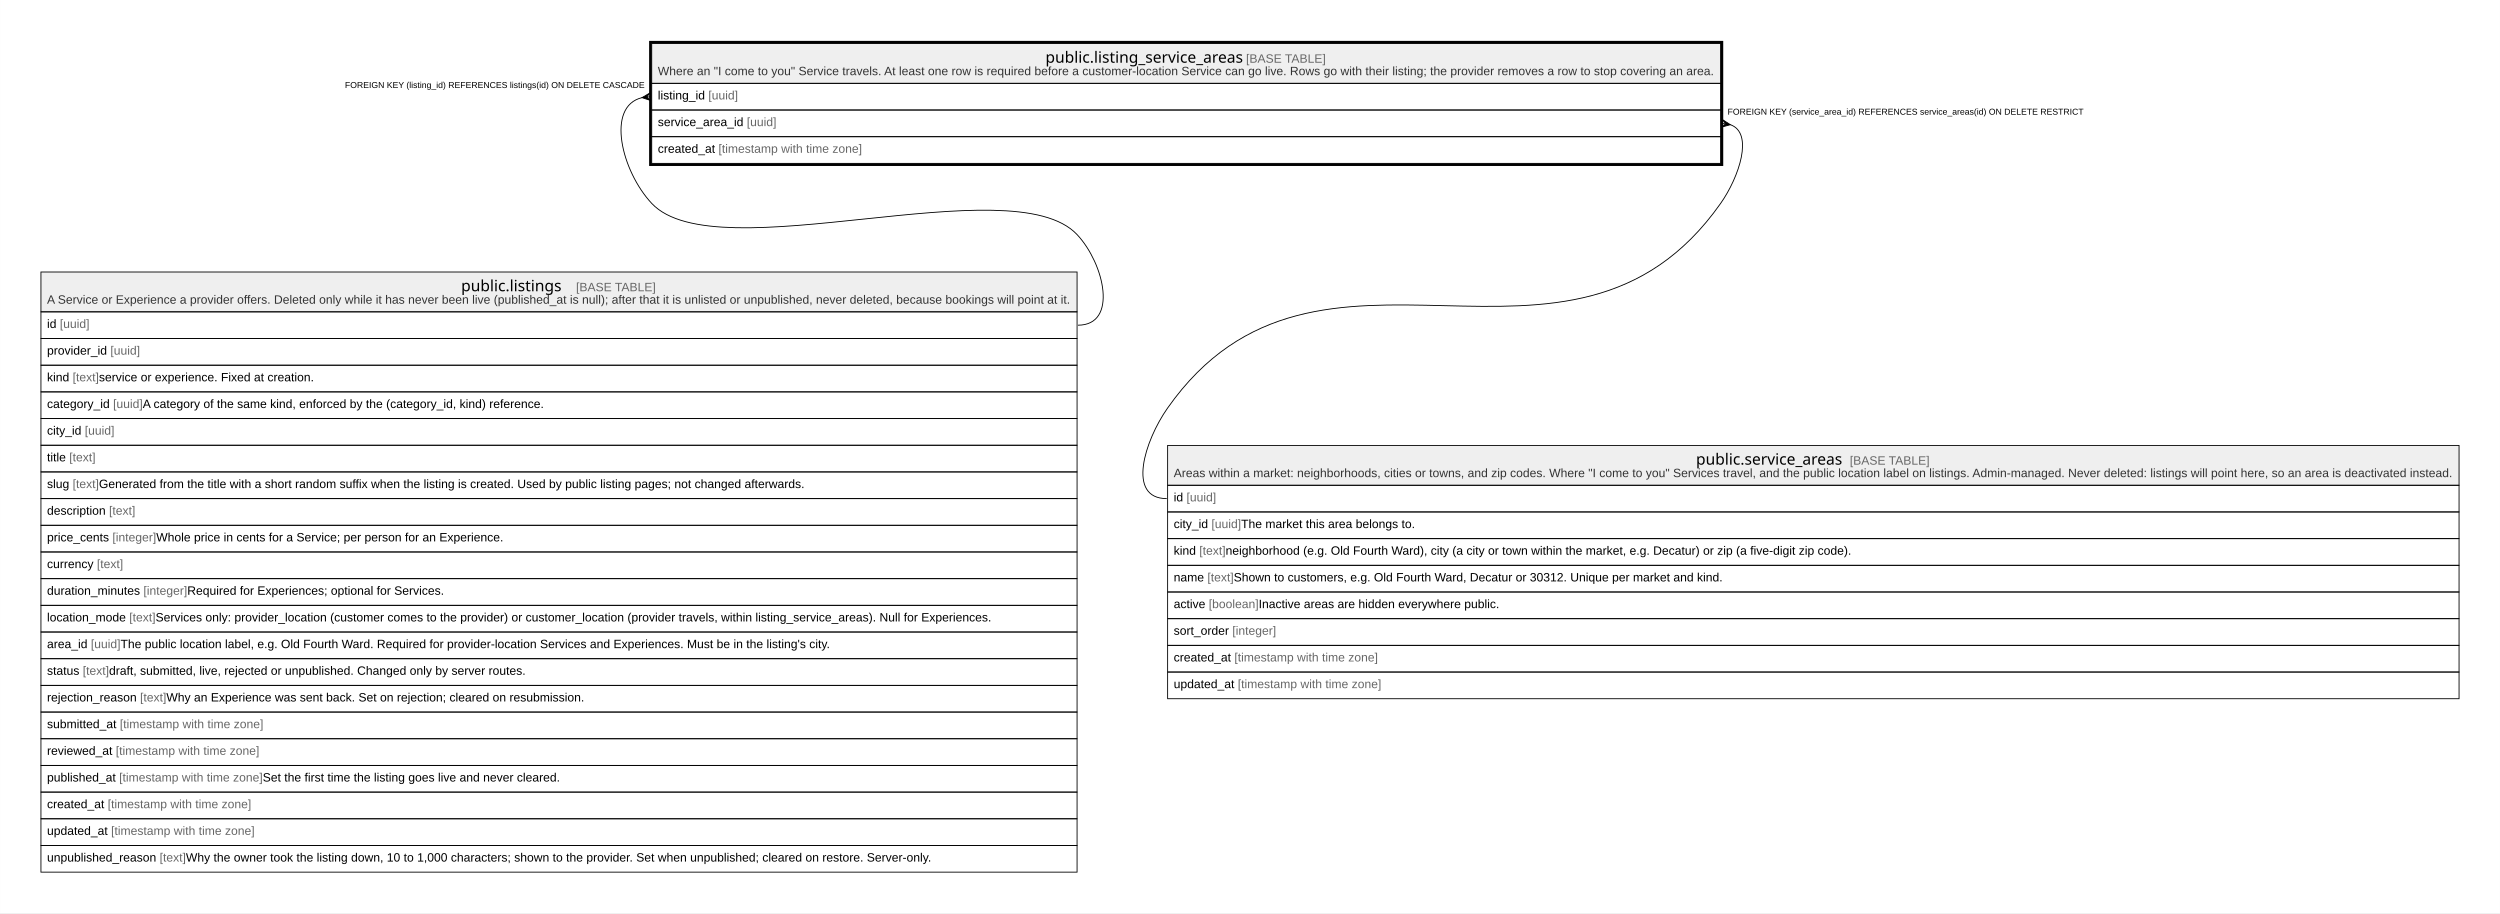
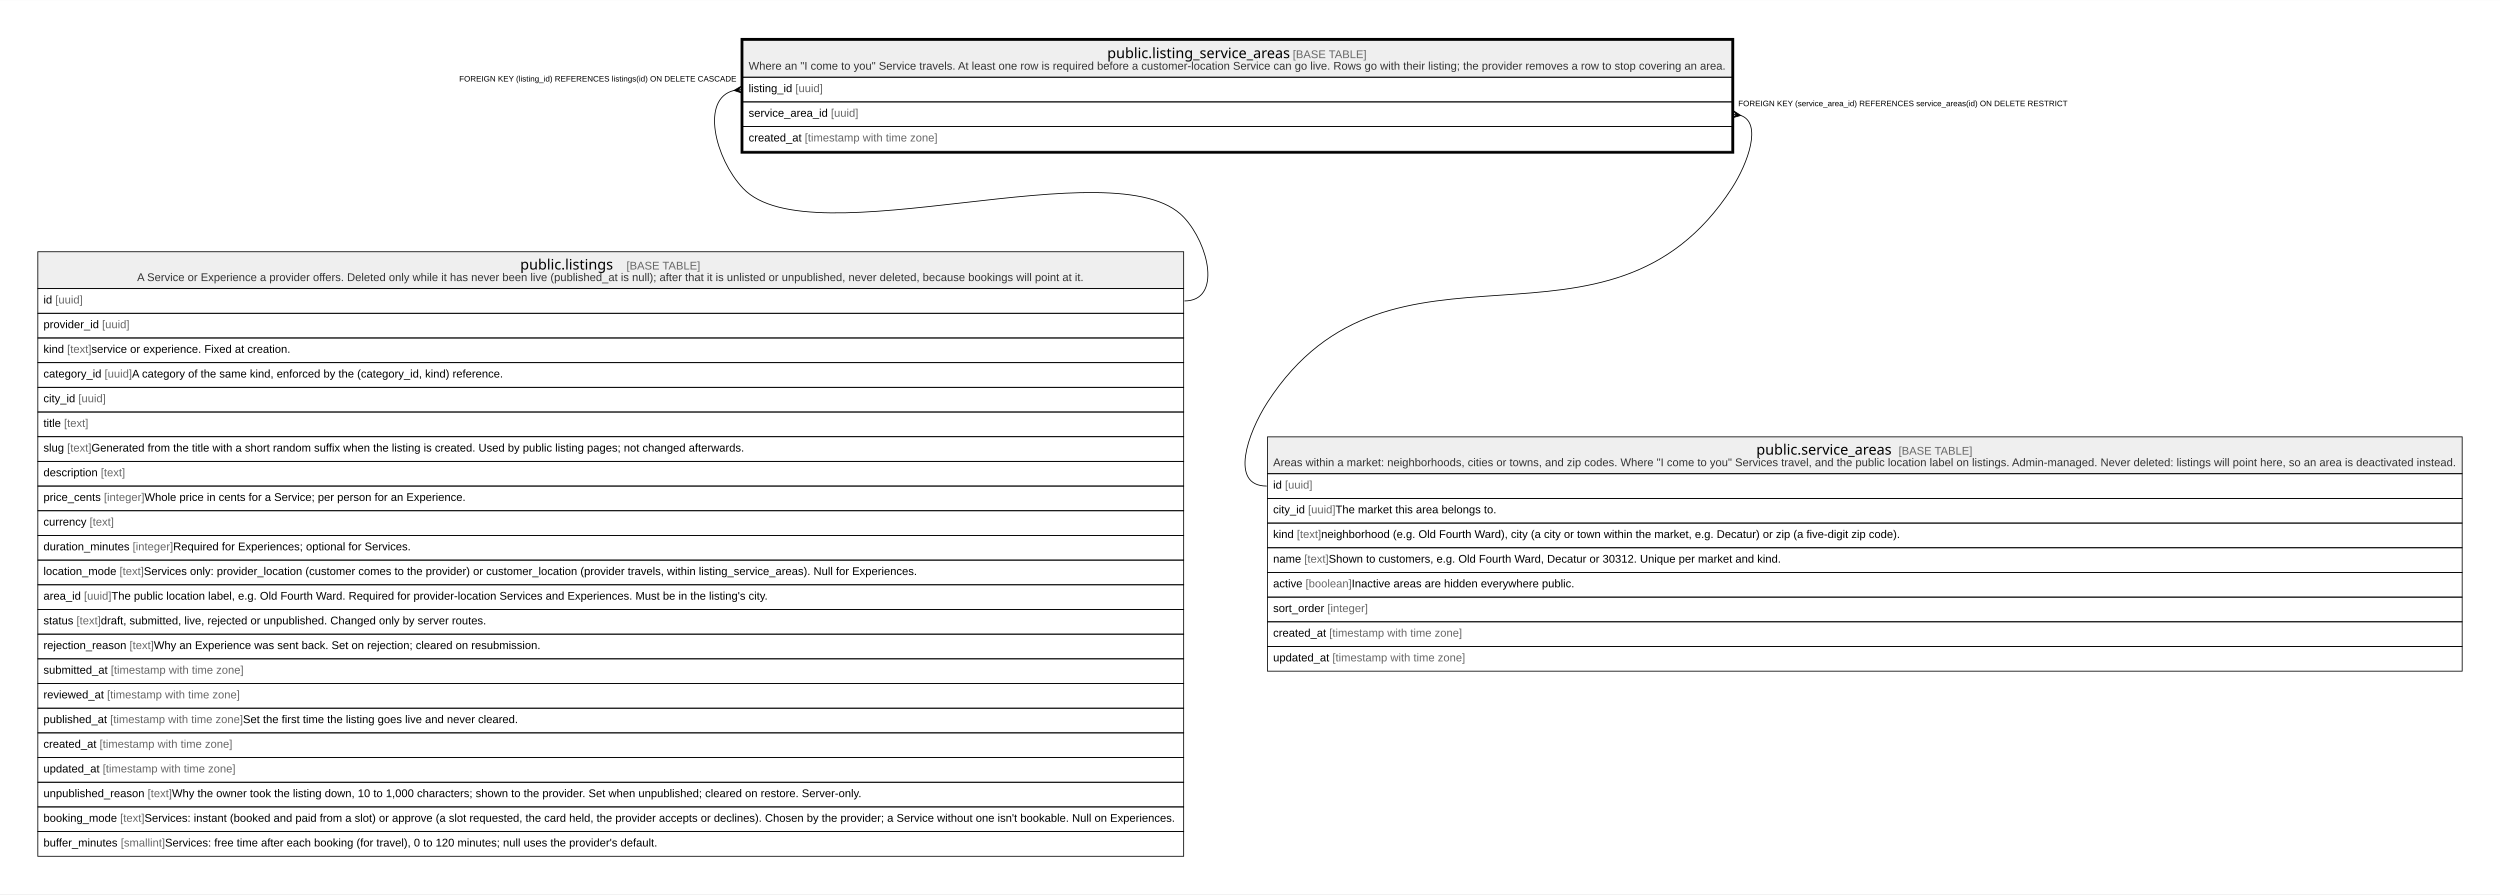
- <svg xmlns="http://www.w3.org/2000/svg" width="2886pt" height="1054pt" viewBox="0.00 0.00 2885.87 1054.00">
-   <g id="graph0" class="graph" transform="scale(1 1) rotate(0) translate(4 1050)">
-     <polygon fill="white" stroke="none" points="-4,4 -4,-1050 2881.87,-1050 2881.87,4 -4,4" />
+ <svg xmlns="http://www.w3.org/2000/svg" width="3120pt" height="1116pt" viewBox="0.00 0.00 3119.76 1115.60">
+   <g id="graph0" class="graph" transform="scale(1 1) rotate(0) translate(4 1111.6)">
+     <polygon fill="white" stroke="none" points="-4,4 -4,-1111.6 3115.76,-1111.6 3115.76,4 -4,4" />
    <g id="node1" class="node">
-       <polygon fill="#efefef" stroke="none" points="748.28,-953.8 748.28,-999.8 1982.23,-999.8 1982.23,-953.8 748.28,-953.8" />
-       <polygon fill="none" stroke="black" points="748.28,-953.8 748.28,-999.8 1982.23,-999.8 1982.23,-953.8 748.28,-953.8" />
-       <text text-anchor="start" x="1202.79" y="-977.6" font-family="Arial Bold" font-size="18.00">public.listing_service_areas</text>
-       <text text-anchor="start" x="1403.22" y="-977.6" font-family="Arial" font-size="14.00">    </text>
-       <text text-anchor="start" x="1434.34" y="-977.6" font-family="Arial" font-size="14.00" fill="#666666">[BASE TABLE]</text>
-       <text text-anchor="start" x="755.28" y="-963.2" font-family="Arial" font-size="14.00" fill="#333333">Where an "I come to you" Service travels. At least one row is required before a customer-location Service can go live. Rows go with their listing; the provider removes a row to stop covering an area.</text>
-       <polygon fill="none" stroke="black" points="748.28,-923 748.28,-953.8 1982.23,-953.8 1982.23,-923 748.28,-923" />
-       <text text-anchor="start" x="755.28" y="-935.2" font-family="Arial" font-size="14.00">listing_id </text>
-       <text text-anchor="start" x="813.64" y="-935.2" font-family="Arial" font-size="14.00" fill="#666666">[uuid]</text>
-       <polygon fill="none" stroke="black" points="748.28,-892.2 748.28,-923 1982.23,-923 1982.23,-892.2 748.28,-892.2" />
-       <text text-anchor="start" x="755.28" y="-904.4" font-family="Arial" font-size="14.00">service_area_id </text>
-       <text text-anchor="start" x="858" y="-904.4" font-family="Arial" font-size="14.00" fill="#666666">[uuid]</text>
-       <polygon fill="none" stroke="black" points="748.28,-861.4 748.28,-892.2 1982.23,-892.2 1982.23,-861.4 748.28,-861.4" />
-       <text text-anchor="start" x="755.28" y="-873.6" font-family="Arial" font-size="14.00">created_at </text>
-       <text text-anchor="start" x="825.33" y="-873.6" font-family="Arial" font-size="14.00" fill="#666666">[timestamp with time zone]</text>
-       <polygon fill="none" stroke="black" stroke-width="3" points="746.78,-859.9 746.78,-1001.3 1983.73,-1001.3 1983.73,-859.9 746.78,-859.9" />
+       <polygon fill="#efefef" stroke="none" points="923.18,-1015.4 923.18,-1061.4 2157.12,-1061.4 2157.12,-1015.4 923.18,-1015.4" />
+       <polygon fill="none" stroke="black" points="923.18,-1015.4 923.18,-1061.4 2157.12,-1061.4 2157.12,-1015.4 923.18,-1015.4" />
+       <text text-anchor="start" x="1377.69" y="-1039.2" font-family="Arial Bold" font-size="18.00">public.listing_service_areas</text>
+       <text text-anchor="start" x="1578.12" y="-1039.2" font-family="Arial" font-size="14.00">    </text>
+       <text text-anchor="start" x="1609.24" y="-1039.2" font-family="Arial" font-size="14.00" fill="#666666">[BASE TABLE]</text>
+       <text text-anchor="start" x="930.18" y="-1024.8" font-family="Arial" font-size="14.00" fill="#333333">Where an "I come to you" Service travels. At least one row is required before a customer-location Service can go live. Rows go with their listing; the provider removes a row to stop covering an area.</text>
+       <polygon fill="none" stroke="black" points="923.18,-984.6 923.18,-1015.4 2157.12,-1015.4 2157.12,-984.6 923.18,-984.6" />
+       <text text-anchor="start" x="930.18" y="-996.8" font-family="Arial" font-size="14.00">listing_id </text>
+       <text text-anchor="start" x="988.54" y="-996.8" font-family="Arial" font-size="14.00" fill="#666666">[uuid]</text>
+       <polygon fill="none" stroke="black" points="923.18,-953.8 923.18,-984.6 2157.12,-984.6 2157.12,-953.8 923.18,-953.8" />
+       <text text-anchor="start" x="930.18" y="-966" font-family="Arial" font-size="14.00">service_area_id </text>
+       <text text-anchor="start" x="1032.9" y="-966" font-family="Arial" font-size="14.00" fill="#666666">[uuid]</text>
+       <polygon fill="none" stroke="black" points="923.18,-923 923.18,-953.8 2157.12,-953.8 2157.12,-923 923.18,-923" />
+       <text text-anchor="start" x="930.18" y="-935.2" font-family="Arial" font-size="14.00">created_at </text>
+       <text text-anchor="start" x="1000.22" y="-935.2" font-family="Arial" font-size="14.00" fill="#666666">[timestamp with time zone]</text>
+       <polygon fill="none" stroke="black" stroke-width="3" points="921.68,-921.5 921.68,-1062.9 2158.62,-1062.9 2158.62,-921.5 921.68,-921.5" />
    </g>
    <g id="node2" class="node">
-       <polygon fill="#efefef" stroke="none" points="43.2,-690 43.2,-736 1239.3,-736 1239.3,-690 43.2,-690" />
-       <polygon fill="none" stroke="black" points="43.2,-690 43.2,-736 1239.3,-736 1239.3,-690 43.2,-690" />
-       <text text-anchor="start" x="528.26" y="-713.8" font-family="Arial Bold" font-size="18.00">public.listings</text>
-       <text text-anchor="start" x="629.76" y="-713.8" font-family="Arial" font-size="14.00">    </text>
-       <text text-anchor="start" x="660.88" y="-713.8" font-family="Arial" font-size="14.00" fill="#666666">[BASE TABLE]</text>
-       <text text-anchor="start" x="50.2" y="-699.4" font-family="Arial" font-size="14.00" fill="#333333">A Service or Experience a provider offers. Deleted only while it has never been live (published_at is null); after that it is unlisted or unpublished, never deleted, because bookings will point at it.</text>
-       <polygon fill="none" stroke="black" points="43.2,-659.2 43.2,-690 1239.3,-690 1239.3,-659.2 43.2,-659.2" />
-       <text text-anchor="start" x="50.2" y="-671.4" font-family="Arial" font-size="14.00">id </text>
-       <text text-anchor="start" x="64.99" y="-671.4" font-family="Arial" font-size="14.00" fill="#666666">[uuid]</text>
-       <polygon fill="none" stroke="black" points="43.2,-628.4 43.2,-659.2 1239.3,-659.2 1239.3,-628.4 43.2,-628.4" />
-       <text text-anchor="start" x="50.2" y="-640.6" font-family="Arial" font-size="14.00">provider_id </text>
-       <text text-anchor="start" x="123.35" y="-640.6" font-family="Arial" font-size="14.00" fill="#666666">[uuid]</text>
-       <polygon fill="none" stroke="black" points="43.2,-597.6 43.2,-628.4 1239.3,-628.4 1239.3,-597.6 43.2,-597.6" />
-       <text text-anchor="start" x="50.2" y="-609.8" font-family="Arial" font-size="14.00">kind </text>
-       <text text-anchor="start" x="79.77" y="-609.8" font-family="Arial" font-size="14.00" fill="#666666">[text]</text>
-       <text text-anchor="start" x="110.12" y="-609.8" font-family="Arial" font-size="14.00"> service or experience. Fixed at creation.</text>
-       <polygon fill="none" stroke="black" points="43.2,-566.8 43.2,-597.6 1239.3,-597.6 1239.3,-566.8 43.2,-566.8" />
-       <text text-anchor="start" x="50.2" y="-579" font-family="Arial" font-size="14.00">category_id </text>
-       <text text-anchor="start" x="126.47" y="-579" font-family="Arial" font-size="14.00" fill="#666666">[uuid]</text>
-       <text text-anchor="start" x="160.72" y="-579" font-family="Arial" font-size="14.00"> A category of the same kind, enforced by the (category_id, kind) reference.</text>
-       <polygon fill="none" stroke="black" points="43.2,-536 43.2,-566.8 1239.3,-566.8 1239.3,-536 43.2,-536" />
-       <text text-anchor="start" x="50.2" y="-548.2" font-family="Arial" font-size="14.00">city_id </text>
-       <text text-anchor="start" x="93.77" y="-548.2" font-family="Arial" font-size="14.00" fill="#666666">[uuid]</text>
-       <polygon fill="none" stroke="black" points="43.2,-505.2 43.2,-536 1239.3,-536 1239.3,-505.2 43.2,-505.2" />
-       <text text-anchor="start" x="50.2" y="-517.4" font-family="Arial" font-size="14.00">title </text>
-       <text text-anchor="start" x="75.88" y="-517.4" font-family="Arial" font-size="14.00" fill="#666666">[text]</text>
-       <polygon fill="none" stroke="black" points="43.2,-474.4 43.2,-505.2 1239.3,-505.2 1239.3,-474.4 43.2,-474.4" />
-       <text text-anchor="start" x="50.2" y="-486.6" font-family="Arial" font-size="14.00">slug </text>
-       <text text-anchor="start" x="79.77" y="-486.6" font-family="Arial" font-size="14.00" fill="#666666">[text]</text>
-       <text text-anchor="start" x="110.12" y="-486.6" font-family="Arial" font-size="14.00"> Generated from the title with a short random suffix when the listing is created. Used by public listing pages; not changed afterwards.</text>
-       <polygon fill="none" stroke="black" points="43.2,-443.6 43.2,-474.4 1239.3,-474.4 1239.3,-443.6 43.2,-443.6" />
-       <text text-anchor="start" x="50.2" y="-455.8" font-family="Arial" font-size="14.00">description </text>
-       <text text-anchor="start" x="121.79" y="-455.8" font-family="Arial" font-size="14.00" fill="#666666">[text]</text>
-       <polygon fill="none" stroke="black" points="43.2,-412.8 43.2,-443.6 1239.3,-443.6 1239.3,-412.8 43.2,-412.8" />
-       <text text-anchor="start" x="50.2" y="-425" font-family="Arial" font-size="14.00">price_cents </text>
-       <text text-anchor="start" x="125.68" y="-425" font-family="Arial" font-size="14.00" fill="#666666">[integer]</text>
-       <text text-anchor="start" x="176.27" y="-425" font-family="Arial" font-size="14.00"> Whole price in cents for a Service; per person for an Experience.</text>
-       <polygon fill="none" stroke="black" points="43.2,-382 43.2,-412.8 1239.3,-412.8 1239.3,-382 43.2,-382" />
-       <text text-anchor="start" x="50.2" y="-394.2" font-family="Arial" font-size="14.00">currency </text>
-       <text text-anchor="start" x="107.77" y="-394.2" font-family="Arial" font-size="14.00" fill="#666666">[text]</text>
-       <polygon fill="none" stroke="black" points="43.2,-351.2 43.2,-382 1239.3,-382 1239.3,-351.2 43.2,-351.2" />
-       <text text-anchor="start" x="50.2" y="-363.4" font-family="Arial" font-size="14.00">duration_minutes </text>
-       <text text-anchor="start" x="161.49" y="-363.4" font-family="Arial" font-size="14.00" fill="#666666">[integer]</text>
-       <text text-anchor="start" x="212.08" y="-363.4" font-family="Arial" font-size="14.00"> Required for Experiences; optional for Services.</text>
-       <polygon fill="none" stroke="black" points="43.2,-320.4 43.2,-351.2 1239.3,-351.2 1239.3,-320.4 43.2,-320.4" />
-       <text text-anchor="start" x="50.2" y="-332.6" font-family="Arial" font-size="14.00">location_mode </text>
-       <text text-anchor="start" x="145.15" y="-332.6" font-family="Arial" font-size="14.00" fill="#666666">[text]</text>
-       <text text-anchor="start" x="175.5" y="-332.6" font-family="Arial" font-size="14.00"> Services only: provider_location (customer comes to the provider) or customer_location (provider travels, within listing_service_areas). Null for Experiences.</text>
-       <polygon fill="none" stroke="black" points="43.2,-289.6 43.2,-320.4 1239.3,-320.4 1239.3,-289.6 43.2,-289.6" />
-       <text text-anchor="start" x="50.2" y="-301.8" font-family="Arial" font-size="14.00">area_id </text>
-       <text text-anchor="start" x="100.79" y="-301.8" font-family="Arial" font-size="14.00" fill="#666666">[uuid]</text>
-       <text text-anchor="start" x="135.04" y="-301.8" font-family="Arial" font-size="14.00"> The public location label, e.g. Old Fourth Ward. Required for provider-location Services and Experiences. Must be in the listing's city.</text>
-       <polygon fill="none" stroke="black" points="43.2,-258.8 43.2,-289.6 1239.3,-289.6 1239.3,-258.8 43.2,-258.8" />
-       <text text-anchor="start" x="50.2" y="-271" font-family="Arial" font-size="14.00">status </text>
-       <text text-anchor="start" x="91.44" y="-271" font-family="Arial" font-size="14.00" fill="#666666">[text]</text>
-       <text text-anchor="start" x="121.79" y="-271" font-family="Arial" font-size="14.00"> draft, submitted, live, rejected or unpublished. Changed only by server routes.</text>
-       <polygon fill="none" stroke="black" points="43.2,-228 43.2,-258.8 1239.3,-258.8 1239.3,-228 43.2,-228" />
-       <text text-anchor="start" x="50.2" y="-240.2" font-family="Arial" font-size="14.00">rejection_reason </text>
-       <text text-anchor="start" x="157.6" y="-240.2" font-family="Arial" font-size="14.00" fill="#666666">[text]</text>
-       <text text-anchor="start" x="187.94" y="-240.2" font-family="Arial" font-size="14.00"> Why an Experience was sent back. Set on rejection; cleared on resubmission.</text>
-       <polygon fill="none" stroke="black" points="43.2,-197.2 43.2,-228 1239.3,-228 1239.3,-197.2 43.2,-197.2" />
-       <text text-anchor="start" x="50.2" y="-209.4" font-family="Arial" font-size="14.00">submitted_at </text>
-       <text text-anchor="start" x="134.25" y="-209.4" font-family="Arial" font-size="14.00" fill="#666666">[timestamp with time zone]</text>
-       <polygon fill="none" stroke="black" points="43.2,-166.4 43.2,-197.2 1239.3,-197.2 1239.3,-166.4 43.2,-166.4" />
-       <text text-anchor="start" x="50.2" y="-178.6" font-family="Arial" font-size="14.00">reviewed_at </text>
-       <text text-anchor="start" x="129.58" y="-178.6" font-family="Arial" font-size="14.00" fill="#666666">[timestamp with time zone]</text>
-       <polygon fill="none" stroke="black" points="43.2,-135.6 43.2,-166.4 1239.3,-166.4 1239.3,-135.6 43.2,-135.6" />
-       <text text-anchor="start" x="50.2" y="-147.8" font-family="Arial" font-size="14.00">published_at </text>
-       <text text-anchor="start" x="133.49" y="-147.8" font-family="Arial" font-size="14.00" fill="#666666">[timestamp with time zone]</text>
-       <text text-anchor="start" x="299.21" y="-147.8" font-family="Arial" font-size="14.00"> Set the first time the listing goes live and never cleared.</text>
-       <polygon fill="none" stroke="black" points="43.2,-104.8 43.2,-135.6 1239.3,-135.6 1239.3,-104.8 43.2,-104.8" />
-       <text text-anchor="start" x="50.2" y="-117" font-family="Arial" font-size="14.00">created_at </text>
-       <text text-anchor="start" x="120.25" y="-117" font-family="Arial" font-size="14.00" fill="#666666">[timestamp with time zone]</text>
-       <polygon fill="none" stroke="black" points="43.2,-74 43.2,-104.8 1239.3,-104.8 1239.3,-74 43.2,-74" />
-       <text text-anchor="start" x="50.2" y="-86.2" font-family="Arial" font-size="14.00">updated_at </text>
-       <text text-anchor="start" x="124.16" y="-86.2" font-family="Arial" font-size="14.00" fill="#666666">[timestamp with time zone]</text>
-       <polygon fill="none" stroke="black" points="43.2,-43.2 43.2,-74 1239.3,-74 1239.3,-43.2 43.2,-43.2" />
-       <text text-anchor="start" x="50.2" y="-55.4" font-family="Arial" font-size="14.00">unpublished_reason </text>
-       <text text-anchor="start" x="180.19" y="-55.4" font-family="Arial" font-size="14.00" fill="#666666">[text]</text>
-       <text text-anchor="start" x="210.54" y="-55.4" font-family="Arial" font-size="14.00"> Why the owner took the listing down, 10 to 1,000 characters; shown to the provider. Set when unpublished; cleared on restore. Server-only.</text>
+       <polygon fill="#efefef" stroke="none" points="43.2,-751.6 43.2,-797.6 1473.1,-797.6 1473.1,-751.6 43.2,-751.6" />
+       <polygon fill="none" stroke="black" points="43.2,-751.6 43.2,-797.6 1473.1,-797.6 1473.1,-751.6 43.2,-751.6" />
+       <text text-anchor="start" x="645.15" y="-775.4" font-family="Arial Bold" font-size="18.00">public.listings</text>
+       <text text-anchor="start" x="746.66" y="-775.4" font-family="Arial" font-size="14.00">    </text>
+       <text text-anchor="start" x="777.78" y="-775.4" font-family="Arial" font-size="14.00" fill="#666666">[BASE TABLE]</text>
+       <text text-anchor="start" x="167.1" y="-761" font-family="Arial" font-size="14.00" fill="#333333">A Service or Experience a provider offers. Deleted only while it has never been live (published_at is null); after that it is unlisted or unpublished, never deleted, because bookings will point at it.</text>
+       <polygon fill="none" stroke="black" points="43.2,-720.8 43.2,-751.6 1473.1,-751.6 1473.1,-720.8 43.2,-720.8" />
+       <text text-anchor="start" x="50.2" y="-733" font-family="Arial" font-size="14.00">id </text>
+       <text text-anchor="start" x="64.99" y="-733" font-family="Arial" font-size="14.00" fill="#666666">[uuid]</text>
+       <polygon fill="none" stroke="black" points="43.2,-690 43.2,-720.8 1473.1,-720.8 1473.1,-690 43.2,-690" />
+       <text text-anchor="start" x="50.2" y="-702.2" font-family="Arial" font-size="14.00">provider_id </text>
+       <text text-anchor="start" x="123.35" y="-702.2" font-family="Arial" font-size="14.00" fill="#666666">[uuid]</text>
+       <polygon fill="none" stroke="black" points="43.2,-659.2 43.2,-690 1473.1,-690 1473.1,-659.2 43.2,-659.2" />
+       <text text-anchor="start" x="50.2" y="-671.4" font-family="Arial" font-size="14.00">kind </text>
+       <text text-anchor="start" x="79.77" y="-671.4" font-family="Arial" font-size="14.00" fill="#666666">[text]</text>
+       <text text-anchor="start" x="110.12" y="-671.4" font-family="Arial" font-size="14.00"> service or experience. Fixed at creation.</text>
+       <polygon fill="none" stroke="black" points="43.2,-628.4 43.2,-659.2 1473.1,-659.2 1473.1,-628.4 43.2,-628.4" />
+       <text text-anchor="start" x="50.2" y="-640.6" font-family="Arial" font-size="14.00">category_id </text>
+       <text text-anchor="start" x="126.47" y="-640.6" font-family="Arial" font-size="14.00" fill="#666666">[uuid]</text>
+       <text text-anchor="start" x="160.72" y="-640.6" font-family="Arial" font-size="14.00"> A category of the same kind, enforced by the (category_id, kind) reference.</text>
+       <polygon fill="none" stroke="black" points="43.2,-597.6 43.2,-628.4 1473.1,-628.4 1473.1,-597.6 43.2,-597.6" />
+       <text text-anchor="start" x="50.2" y="-609.8" font-family="Arial" font-size="14.00">city_id </text>
+       <text text-anchor="start" x="93.77" y="-609.8" font-family="Arial" font-size="14.00" fill="#666666">[uuid]</text>
+       <polygon fill="none" stroke="black" points="43.2,-566.8 43.2,-597.6 1473.1,-597.6 1473.1,-566.8 43.2,-566.8" />
+       <text text-anchor="start" x="50.2" y="-579" font-family="Arial" font-size="14.00">title </text>
+       <text text-anchor="start" x="75.88" y="-579" font-family="Arial" font-size="14.00" fill="#666666">[text]</text>
+       <polygon fill="none" stroke="black" points="43.2,-536 43.2,-566.8 1473.1,-566.8 1473.1,-536 43.2,-536" />
+       <text text-anchor="start" x="50.2" y="-548.2" font-family="Arial" font-size="14.00">slug </text>
+       <text text-anchor="start" x="79.77" y="-548.2" font-family="Arial" font-size="14.00" fill="#666666">[text]</text>
+       <text text-anchor="start" x="110.12" y="-548.2" font-family="Arial" font-size="14.00"> Generated from the title with a short random suffix when the listing is created. Used by public listing pages; not changed afterwards.</text>
+       <polygon fill="none" stroke="black" points="43.2,-505.2 43.2,-536 1473.1,-536 1473.1,-505.2 43.2,-505.2" />
+       <text text-anchor="start" x="50.2" y="-517.4" font-family="Arial" font-size="14.00">description </text>
+       <text text-anchor="start" x="121.79" y="-517.4" font-family="Arial" font-size="14.00" fill="#666666">[text]</text>
+       <polygon fill="none" stroke="black" points="43.2,-474.4 43.2,-505.2 1473.1,-505.2 1473.1,-474.4 43.2,-474.4" />
+       <text text-anchor="start" x="50.2" y="-486.6" font-family="Arial" font-size="14.00">price_cents </text>
+       <text text-anchor="start" x="125.68" y="-486.6" font-family="Arial" font-size="14.00" fill="#666666">[integer]</text>
+       <text text-anchor="start" x="176.27" y="-486.6" font-family="Arial" font-size="14.00"> Whole price in cents for a Service; per person for an Experience.</text>
+       <polygon fill="none" stroke="black" points="43.2,-443.6 43.2,-474.4 1473.1,-474.4 1473.1,-443.6 43.2,-443.6" />
+       <text text-anchor="start" x="50.2" y="-455.8" font-family="Arial" font-size="14.00">currency </text>
+       <text text-anchor="start" x="107.77" y="-455.8" font-family="Arial" font-size="14.00" fill="#666666">[text]</text>
+       <polygon fill="none" stroke="black" points="43.2,-412.8 43.2,-443.6 1473.1,-443.6 1473.1,-412.8 43.2,-412.8" />
+       <text text-anchor="start" x="50.2" y="-425" font-family="Arial" font-size="14.00">duration_minutes </text>
+       <text text-anchor="start" x="161.49" y="-425" font-family="Arial" font-size="14.00" fill="#666666">[integer]</text>
+       <text text-anchor="start" x="212.08" y="-425" font-family="Arial" font-size="14.00"> Required for Experiences; optional for Services.</text>
+       <polygon fill="none" stroke="black" points="43.2,-382 43.2,-412.8 1473.1,-412.8 1473.1,-382 43.2,-382" />
+       <text text-anchor="start" x="50.2" y="-394.2" font-family="Arial" font-size="14.00">location_mode </text>
+       <text text-anchor="start" x="145.15" y="-394.2" font-family="Arial" font-size="14.00" fill="#666666">[text]</text>
+       <text text-anchor="start" x="175.5" y="-394.2" font-family="Arial" font-size="14.00"> Services only: provider_location (customer comes to the provider) or customer_location (provider travels, within listing_service_areas). Null for Experiences.</text>
+       <polygon fill="none" stroke="black" points="43.2,-351.2 43.2,-382 1473.1,-382 1473.1,-351.2 43.2,-351.2" />
+       <text text-anchor="start" x="50.2" y="-363.4" font-family="Arial" font-size="14.00">area_id </text>
+       <text text-anchor="start" x="100.79" y="-363.4" font-family="Arial" font-size="14.00" fill="#666666">[uuid]</text>
+       <text text-anchor="start" x="135.04" y="-363.4" font-family="Arial" font-size="14.00"> The public location label, e.g. Old Fourth Ward. Required for provider-location Services and Experiences. Must be in the listing's city.</text>
+       <polygon fill="none" stroke="black" points="43.2,-320.4 43.2,-351.2 1473.1,-351.2 1473.1,-320.4 43.2,-320.4" />
+       <text text-anchor="start" x="50.2" y="-332.6" font-family="Arial" font-size="14.00">status </text>
+       <text text-anchor="start" x="91.44" y="-332.6" font-family="Arial" font-size="14.00" fill="#666666">[text]</text>
+       <text text-anchor="start" x="121.79" y="-332.6" font-family="Arial" font-size="14.00"> draft, submitted, live, rejected or unpublished. Changed only by server routes.</text>
+       <polygon fill="none" stroke="black" points="43.2,-289.6 43.2,-320.4 1473.1,-320.4 1473.1,-289.6 43.2,-289.6" />
+       <text text-anchor="start" x="50.2" y="-301.8" font-family="Arial" font-size="14.00">rejection_reason </text>
+       <text text-anchor="start" x="157.6" y="-301.8" font-family="Arial" font-size="14.00" fill="#666666">[text]</text>
+       <text text-anchor="start" x="187.94" y="-301.8" font-family="Arial" font-size="14.00"> Why an Experience was sent back. Set on rejection; cleared on resubmission.</text>
+       <polygon fill="none" stroke="black" points="43.2,-258.8 43.2,-289.6 1473.1,-289.6 1473.1,-258.8 43.2,-258.8" />
+       <text text-anchor="start" x="50.2" y="-271" font-family="Arial" font-size="14.00">submitted_at </text>
+       <text text-anchor="start" x="134.25" y="-271" font-family="Arial" font-size="14.00" fill="#666666">[timestamp with time zone]</text>
+       <polygon fill="none" stroke="black" points="43.2,-228 43.2,-258.8 1473.1,-258.8 1473.1,-228 43.2,-228" />
+       <text text-anchor="start" x="50.2" y="-240.2" font-family="Arial" font-size="14.00">reviewed_at </text>
+       <text text-anchor="start" x="129.58" y="-240.2" font-family="Arial" font-size="14.00" fill="#666666">[timestamp with time zone]</text>
+       <polygon fill="none" stroke="black" points="43.2,-197.2 43.2,-228 1473.1,-228 1473.1,-197.2 43.2,-197.2" />
+       <text text-anchor="start" x="50.2" y="-209.4" font-family="Arial" font-size="14.00">published_at </text>
+       <text text-anchor="start" x="133.49" y="-209.4" font-family="Arial" font-size="14.00" fill="#666666">[timestamp with time zone]</text>
+       <text text-anchor="start" x="299.21" y="-209.4" font-family="Arial" font-size="14.00"> Set the first time the listing goes live and never cleared.</text>
+       <polygon fill="none" stroke="black" points="43.2,-166.4 43.2,-197.2 1473.1,-197.2 1473.1,-166.4 43.2,-166.4" />
+       <text text-anchor="start" x="50.2" y="-178.6" font-family="Arial" font-size="14.00">created_at </text>
+       <text text-anchor="start" x="120.25" y="-178.6" font-family="Arial" font-size="14.00" fill="#666666">[timestamp with time zone]</text>
+       <polygon fill="none" stroke="black" points="43.2,-135.6 43.2,-166.4 1473.1,-166.4 1473.1,-135.6 43.2,-135.6" />
+       <text text-anchor="start" x="50.2" y="-147.8" font-family="Arial" font-size="14.00">updated_at </text>
+       <text text-anchor="start" x="124.16" y="-147.8" font-family="Arial" font-size="14.00" fill="#666666">[timestamp with time zone]</text>
+       <polygon fill="none" stroke="black" points="43.2,-104.8 43.2,-135.6 1473.1,-135.6 1473.1,-104.8 43.2,-104.8" />
+       <text text-anchor="start" x="50.2" y="-117" font-family="Arial" font-size="14.00">unpublished_reason </text>
+       <text text-anchor="start" x="180.19" y="-117" font-family="Arial" font-size="14.00" fill="#666666">[text]</text>
+       <text text-anchor="start" x="210.54" y="-117" font-family="Arial" font-size="14.00"> Why the owner took the listing down, 10 to 1,000 characters; shown to the provider. Set when unpublished; cleared on restore. Server-only.</text>
+       <polygon fill="none" stroke="black" points="43.2,-74 43.2,-104.8 1473.1,-104.8 1473.1,-74 43.2,-74" />
+       <text text-anchor="start" x="50.2" y="-86.2" font-family="Arial" font-size="14.00">booking_mode </text>
+       <text text-anchor="start" x="145.94" y="-86.2" font-family="Arial" font-size="14.00" fill="#666666">[text]</text>
+       <text text-anchor="start" x="176.28" y="-86.2" font-family="Arial" font-size="14.00"> Services: instant (booked and paid from a slot) or approve (a slot requested, the card held, the provider accepts or declines). Chosen by the provider; a Service without one isn't bookable. Null on Experiences.</text>
+       <polygon fill="none" stroke="black" points="43.2,-43.2 43.2,-74 1473.1,-74 1473.1,-43.2 43.2,-43.2" />
+       <text text-anchor="start" x="50.2" y="-55.4" font-family="Arial" font-size="14.00">buffer_minutes </text>
+       <text text-anchor="start" x="146.7" y="-55.4" font-family="Arial" font-size="14.00" fill="#666666">[smallint]</text>
+       <text text-anchor="start" x="201.93" y="-55.4" font-family="Arial" font-size="14.00"> Services: free time after each booking (for travel), 0 to 120 minutes; null uses the provider's default.</text>
    </g>
    <g id="edge1" class="edge">
-       <path fill="none" stroke="black" d="M737.06,-937.27C695.11,-927.22 713.4,-852.43 748.28,-815.2 823.09,-735.36 1164.44,-858.99 1239.3,-779.2 1271.12,-745.3 1286.8,-674.6 1240.3,-674.6" />
-       <polygon fill="black" stroke="black" points="737.01,-937.27 746.45,-942.84 742.31,-937.85 746.61,-938.33 746.61,-938.33 746.61,-938.33 742.31,-937.85 747.44,-933.89 737.01,-937.27" />
-       <text text-anchor="start" x="394.09" y="-948.4" font-family="Arial" font-size="10.00">FOREIGN KEY (listing_id) REFERENCES listings(id) ON DELETE CASCADE</text>
+       <path fill="none" stroke="black" d="M911.95,-998.87C869.99,-988.8 888.15,-913.89 923.18,-876.8 1007.26,-787.76 1388.95,-929.78 1473.1,-840.8 1505.04,-807.02 1520.59,-736.2 1474.1,-736.2" />
+       <polygon fill="black" stroke="black" points="911.9,-998.87 921.35,-1004.44 917.21,-999.45 921.51,-999.93 921.51,-999.93 921.51,-999.93 917.21,-999.45 922.34,-995.49 911.9,-998.87" />
+       <text text-anchor="start" x="568.99" y="-1010" font-family="Arial" font-size="10.00">FOREIGN KEY (listing_id) REFERENCES listings(id) ON DELETE CASCADE</text>
    </g>
    <g id="node3" class="node">
-       <polygon fill="#efefef" stroke="none" points="1343.84,-489.8 1343.84,-535.8 2834.67,-535.8 2834.67,-489.8 1343.84,-489.8" />
-       <polygon fill="none" stroke="black" points="1343.84,-489.8 1343.84,-535.8 2834.67,-535.8 2834.67,-489.8 1343.84,-489.8" />
-       <text text-anchor="start" x="1953.79" y="-513.6" font-family="Arial Bold" font-size="18.00">public.service_areas</text>
-       <text text-anchor="start" x="2100.22" y="-513.6" font-family="Arial" font-size="14.00">    </text>
-       <text text-anchor="start" x="2131.34" y="-513.6" font-family="Arial" font-size="14.00" fill="#666666">[BASE TABLE]</text>
-       <text text-anchor="start" x="1350.84" y="-499.2" font-family="Arial" font-size="14.00" fill="#333333">Areas within a market: neighborhoods, cities or towns, and zip codes. Where "I come to you" Services travel, and the public location label on listings. Admin-managed. Never deleted: listings will point here, so an area is deactivated instead.</text>
-       <polygon fill="none" stroke="black" points="1343.84,-459 1343.84,-489.8 2834.67,-489.8 2834.67,-459 1343.84,-459" />
-       <text text-anchor="start" x="1350.84" y="-471.2" font-family="Arial" font-size="14.00">id </text>
-       <text text-anchor="start" x="1365.62" y="-471.2" font-family="Arial" font-size="14.00" fill="#666666">[uuid]</text>
-       <polygon fill="none" stroke="black" points="1343.84,-428.2 1343.84,-459 2834.67,-459 2834.67,-428.2 1343.84,-428.2" />
-       <text text-anchor="start" x="1350.84" y="-440.4" font-family="Arial" font-size="14.00">city_id </text>
-       <text text-anchor="start" x="1394.41" y="-440.4" font-family="Arial" font-size="14.00" fill="#666666">[uuid]</text>
-       <text text-anchor="start" x="1428.66" y="-440.4" font-family="Arial" font-size="14.00"> The market this area belongs to.</text>
-       <polygon fill="none" stroke="black" points="1343.84,-397.4 1343.84,-428.2 2834.67,-428.2 2834.67,-397.4 1343.84,-397.4" />
-       <text text-anchor="start" x="1350.84" y="-409.6" font-family="Arial" font-size="14.00">kind </text>
-       <text text-anchor="start" x="1380.41" y="-409.6" font-family="Arial" font-size="14.00" fill="#666666">[text]</text>
-       <text text-anchor="start" x="1410.75" y="-409.6" font-family="Arial" font-size="14.00"> neighborhood (e.g. Old Fourth Ward), city (a city or town within the market, e.g. Decatur) or zip (a five-digit zip code).</text>
-       <polygon fill="none" stroke="black" points="1343.84,-366.6 1343.84,-397.4 2834.67,-397.4 2834.67,-366.6 1343.84,-366.6" />
-       <text text-anchor="start" x="1350.84" y="-378.8" font-family="Arial" font-size="14.00">name </text>
-       <text text-anchor="start" x="1389.75" y="-378.8" font-family="Arial" font-size="14.00" fill="#666666">[text]</text>
-       <text text-anchor="start" x="1420.09" y="-378.8" font-family="Arial" font-size="14.00"> Shown to customers, e.g. Old Fourth Ward, Decatur or 30312. Unique per market and kind.</text>
-       <polygon fill="none" stroke="black" points="1343.84,-335.8 1343.84,-366.6 2834.67,-366.6 2834.67,-335.8 1343.84,-335.8" />
-       <text text-anchor="start" x="1350.84" y="-348" font-family="Arial" font-size="14.00">active </text>
-       <text text-anchor="start" x="1391.3" y="-348" font-family="Arial" font-size="14.00" fill="#666666">[boolean]</text>
-       <text text-anchor="start" x="1448.91" y="-348" font-family="Arial" font-size="14.00"> Inactive areas are hidden everywhere public.</text>
-       <polygon fill="none" stroke="black" points="1343.84,-305 1343.84,-335.8 2834.67,-335.8 2834.67,-305 1343.84,-305" />
-       <text text-anchor="start" x="1350.84" y="-317.2" font-family="Arial" font-size="14.00">sort_order </text>
-       <text text-anchor="start" x="1418.53" y="-317.2" font-family="Arial" font-size="14.00" fill="#666666">[integer]</text>
-       <polygon fill="none" stroke="black" points="1343.84,-274.2 1343.84,-305 2834.67,-305 2834.67,-274.2 1343.84,-274.2" />
-       <text text-anchor="start" x="1350.84" y="-286.4" font-family="Arial" font-size="14.00">created_at </text>
-       <text text-anchor="start" x="1420.89" y="-286.4" font-family="Arial" font-size="14.00" fill="#666666">[timestamp with time zone]</text>
-       <polygon fill="none" stroke="black" points="1343.84,-243.4 1343.84,-274.2 2834.67,-274.2 2834.67,-243.4 1343.84,-243.4" />
-       <text text-anchor="start" x="1350.84" y="-255.6" font-family="Arial" font-size="14.00">updated_at </text>
-       <text text-anchor="start" x="1424.8" y="-255.6" font-family="Arial" font-size="14.00" fill="#666666">[timestamp with time zone]</text>
+       <polygon fill="#efefef" stroke="none" points="1577.74,-520.6 1577.74,-566.6 3068.56,-566.6 3068.56,-520.6 1577.74,-520.6" />
+       <polygon fill="none" stroke="black" points="1577.74,-520.6 1577.74,-566.6 3068.56,-566.6 3068.56,-520.6 1577.74,-520.6" />
+       <text text-anchor="start" x="2187.69" y="-544.4" font-family="Arial Bold" font-size="18.00">public.service_areas</text>
+       <text text-anchor="start" x="2334.12" y="-544.4" font-family="Arial" font-size="14.00">    </text>
+       <text text-anchor="start" x="2365.24" y="-544.4" font-family="Arial" font-size="14.00" fill="#666666">[BASE TABLE]</text>
+       <text text-anchor="start" x="1584.74" y="-530" font-family="Arial" font-size="14.00" fill="#333333">Areas within a market: neighborhoods, cities or towns, and zip codes. Where "I come to you" Services travel, and the public location label on listings. Admin-managed. Never deleted: listings will point here, so an area is deactivated instead.</text>
+       <polygon fill="none" stroke="black" points="1577.74,-489.8 1577.74,-520.6 3068.56,-520.6 3068.56,-489.8 1577.74,-489.8" />
+       <text text-anchor="start" x="1584.74" y="-502" font-family="Arial" font-size="14.00">id </text>
+       <text text-anchor="start" x="1599.52" y="-502" font-family="Arial" font-size="14.00" fill="#666666">[uuid]</text>
+       <polygon fill="none" stroke="black" points="1577.74,-459 1577.74,-489.8 3068.56,-489.8 3068.56,-459 1577.74,-459" />
+       <text text-anchor="start" x="1584.74" y="-471.2" font-family="Arial" font-size="14.00">city_id </text>
+       <text text-anchor="start" x="1628.31" y="-471.2" font-family="Arial" font-size="14.00" fill="#666666">[uuid]</text>
+       <text text-anchor="start" x="1662.56" y="-471.2" font-family="Arial" font-size="14.00"> The market this area belongs to.</text>
+       <polygon fill="none" stroke="black" points="1577.74,-428.2 1577.74,-459 3068.56,-459 3068.56,-428.2 1577.74,-428.2" />
+       <text text-anchor="start" x="1584.74" y="-440.4" font-family="Arial" font-size="14.00">kind </text>
+       <text text-anchor="start" x="1614.31" y="-440.4" font-family="Arial" font-size="14.00" fill="#666666">[text]</text>
+       <text text-anchor="start" x="1644.65" y="-440.4" font-family="Arial" font-size="14.00"> neighborhood (e.g. Old Fourth Ward), city (a city or town within the market, e.g. Decatur) or zip (a five-digit zip code).</text>
+       <polygon fill="none" stroke="black" points="1577.74,-397.4 1577.74,-428.2 3068.56,-428.2 3068.56,-397.4 1577.74,-397.4" />
+       <text text-anchor="start" x="1584.74" y="-409.6" font-family="Arial" font-size="14.00">name </text>
+       <text text-anchor="start" x="1623.65" y="-409.6" font-family="Arial" font-size="14.00" fill="#666666">[text]</text>
+       <text text-anchor="start" x="1653.99" y="-409.6" font-family="Arial" font-size="14.00"> Shown to customers, e.g. Old Fourth Ward, Decatur or 30312. Unique per market and kind.</text>
+       <polygon fill="none" stroke="black" points="1577.74,-366.6 1577.74,-397.4 3068.56,-397.4 3068.56,-366.6 1577.74,-366.6" />
+       <text text-anchor="start" x="1584.74" y="-378.8" font-family="Arial" font-size="14.00">active </text>
+       <text text-anchor="start" x="1625.2" y="-378.8" font-family="Arial" font-size="14.00" fill="#666666">[boolean]</text>
+       <text text-anchor="start" x="1682.8" y="-378.8" font-family="Arial" font-size="14.00"> Inactive areas are hidden everywhere public.</text>
+       <polygon fill="none" stroke="black" points="1577.74,-335.8 1577.74,-366.6 3068.56,-366.6 3068.56,-335.8 1577.74,-335.8" />
+       <text text-anchor="start" x="1584.74" y="-348" font-family="Arial" font-size="14.00">sort_order </text>
+       <text text-anchor="start" x="1652.43" y="-348" font-family="Arial" font-size="14.00" fill="#666666">[integer]</text>
+       <polygon fill="none" stroke="black" points="1577.74,-305 1577.74,-335.8 3068.56,-335.8 3068.56,-305 1577.74,-305" />
+       <text text-anchor="start" x="1584.74" y="-317.2" font-family="Arial" font-size="14.00">created_at </text>
+       <text text-anchor="start" x="1654.78" y="-317.2" font-family="Arial" font-size="14.00" fill="#666666">[timestamp with time zone]</text>
+       <polygon fill="none" stroke="black" points="1577.74,-274.2 1577.74,-305 3068.56,-305 3068.56,-274.2 1577.74,-274.2" />
+       <text text-anchor="start" x="1584.74" y="-286.4" font-family="Arial" font-size="14.00">updated_at </text>
+       <text text-anchor="start" x="1658.69" y="-286.4" font-family="Arial" font-size="14.00" fill="#666666">[timestamp with time zone]</text>
    </g>
    <g id="edge2" class="edge">
-       <path fill="none" stroke="black" d="M1993.25,-906.12C2020.8,-896.79 2003.66,-845.63 1982.23,-815.2 1808.02,-567.86 1517.89,-826.45 1343.84,-579 1317.09,-540.97 1296.35,-474.4 1342.84,-474.4" />
-       <polygon fill="black" stroke="black" points="1993.45,-906.09 1982.9,-903.1 1988.17,-906.87 1983.89,-907.5 1983.89,-907.5 1983.89,-907.5 1988.17,-906.87 1984.22,-912 1993.45,-906.09" />
-       <text text-anchor="start" x="1990.23" y="-917.6" font-family="Arial" font-size="10.00">FOREIGN KEY (service_area_id) REFERENCES service_areas(id) ON DELETE RESTRICT</text>
+       <path fill="none" stroke="black" d="M2168.12,-967.74C2195.47,-958.54 2177.36,-908.04 2157.12,-876.8 2002.95,-638.85 1731.76,-847.85 1577.74,-609.8 1552.48,-570.77 1530.24,-505.2 1576.74,-505.2" />
+       <polygon fill="black" stroke="black" points="2168.35,-967.71 2157.8,-964.7 2163.07,-968.48 2158.79,-969.1 2158.79,-969.1 2158.79,-969.1 2163.07,-968.48 2159.11,-973.6 2168.35,-967.71" />
+       <text text-anchor="start" x="2165.12" y="-979.2" font-family="Arial" font-size="10.00">FOREIGN KEY (service_area_id) REFERENCES service_areas(id) ON DELETE RESTRICT</text>
    </g>
  </g>
</svg>
